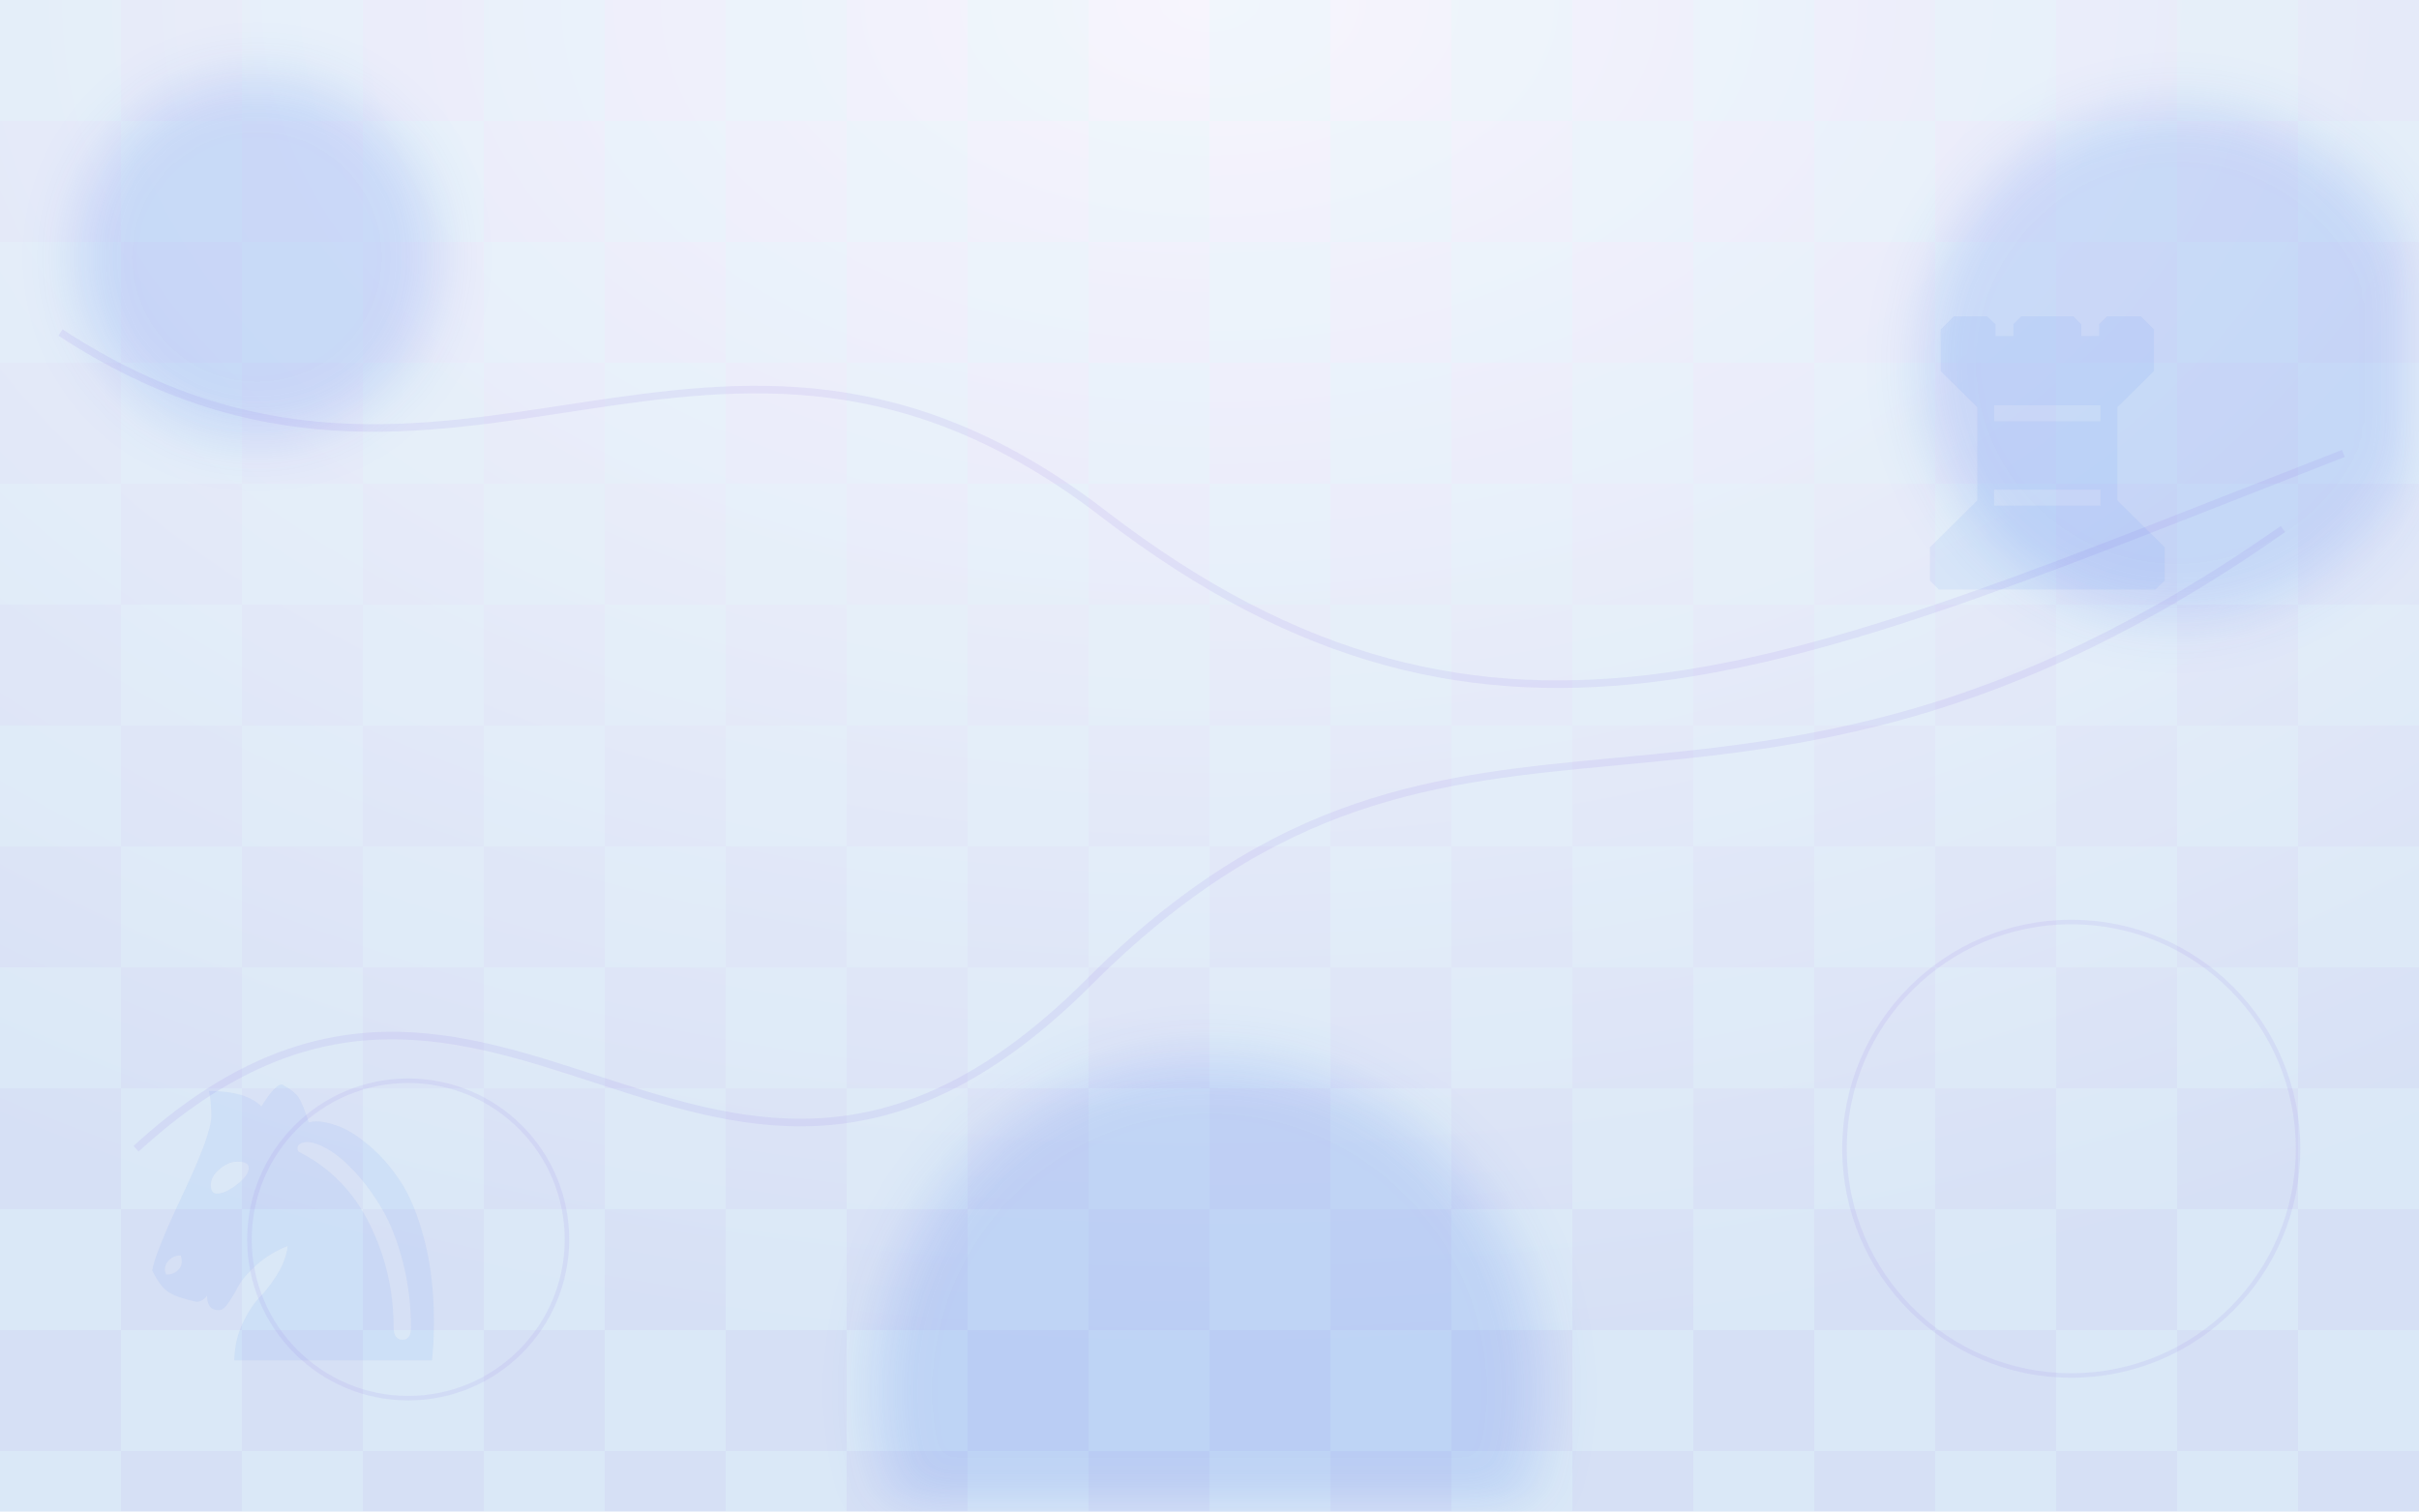
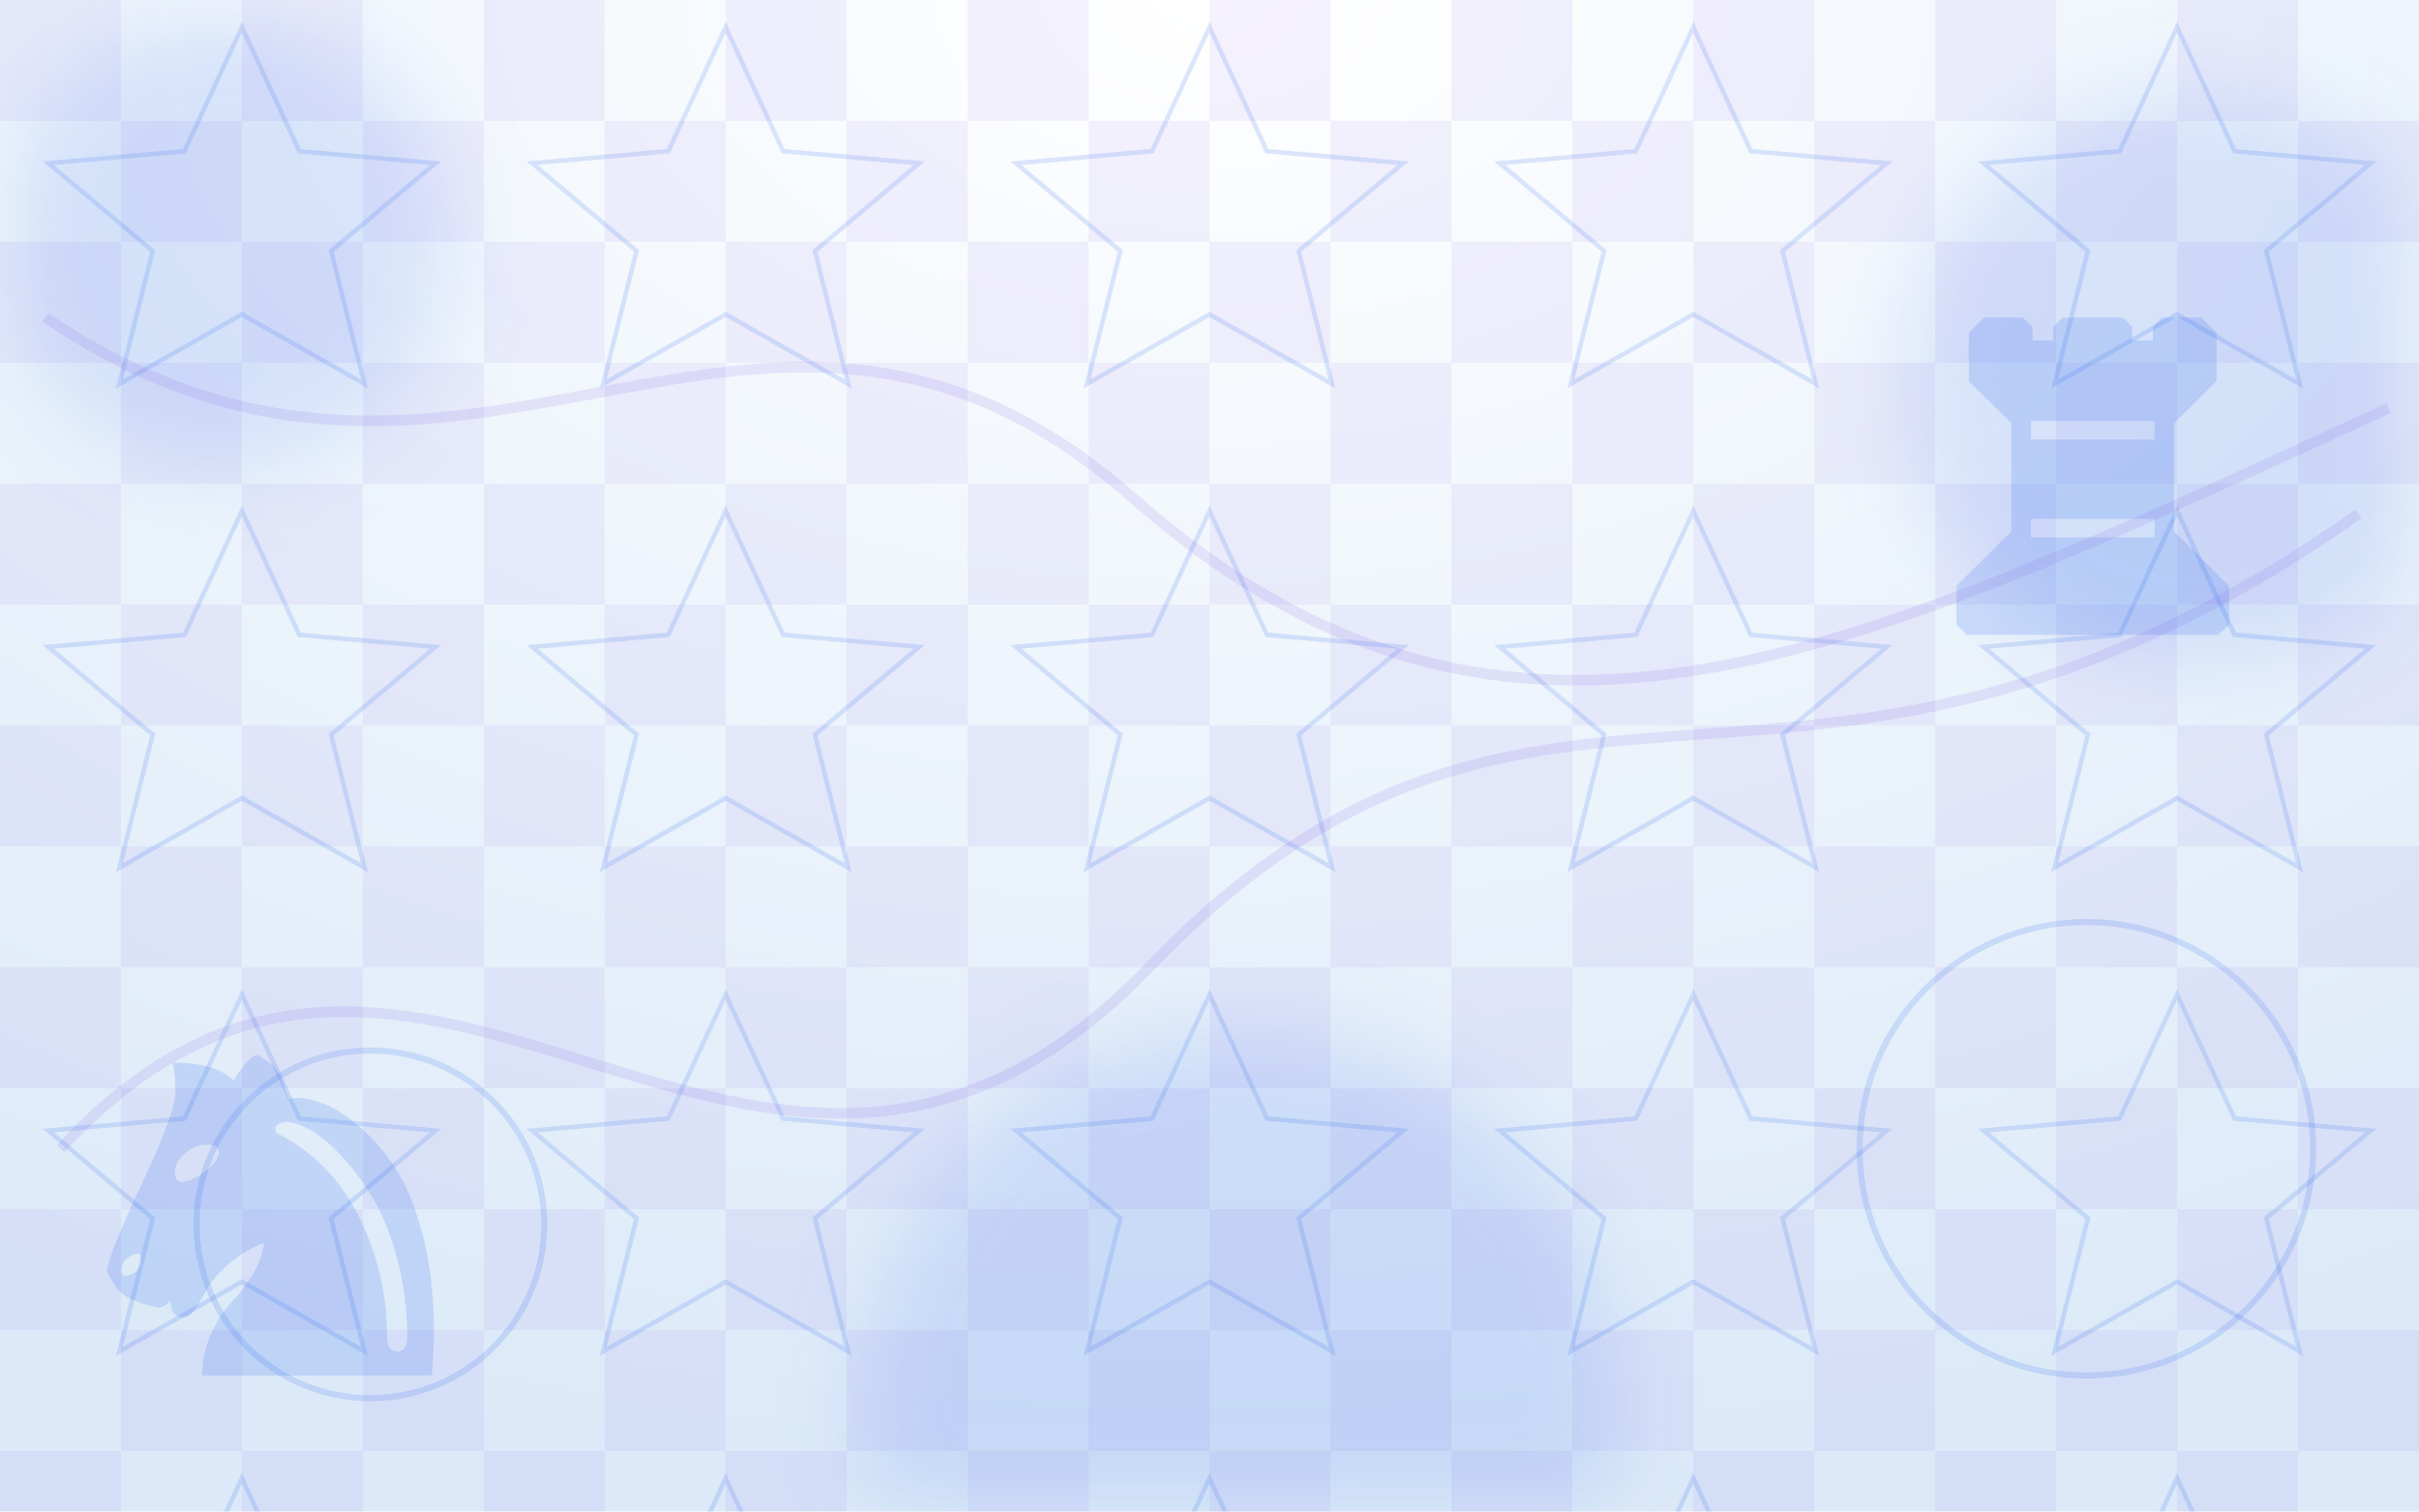
<svg xmlns="http://www.w3.org/2000/svg" viewBox="0 0 1600 1000">
  <defs>
-     <radialGradient id="g" cx="50%" cy="0%" r="90%">
+     <radialGradient id="bg" cx="50%" cy="0%" r="100%">
      <stop offset="0" stop-color="#ffffff" />
-       <stop offset="1" stop-color="#dce9f7" />
+       <stop offset="1" stop-color="#dbe9f8" />
    </radialGradient>
-     <pattern id="p" width="160" height="160" patternUnits="userSpaceOnUse">
-       <path d="M0 0h80v80H0zM80 80h80v80H80z" fill="#d7e5f5" opacity=".34" />
-       <path d="M80 0h80v80H80zM0 80h80v80H0z" fill="#7c5ce3" opacity=".06" />
+     <pattern id="grid" width="160" height="160" patternUnits="userSpaceOnUse">
+       <path d="M0 0h80v80H0zM80 80h80v80H80z" fill="#7c5ce3" opacity=".08" />
    </pattern>
-     <filter id="s">
-       <feGaussianBlur stdDeviation="18" />
+     <pattern id="mini" width="320" height="320" patternUnits="userSpaceOnUse">
+       <path d="M160 18l38 82 90 8-69 58 22 88-81-46-81 46 22-88-69-58 90-8z" fill="none" stroke="#2563eb" stroke-width="3" opacity=".16" />
+     </pattern>
+     <filter id="blur">
+       <feGaussianBlur stdDeviation="28" />
    </filter>
  </defs>
-   <rect width="1600" height="1000" fill="url(#g)" />
-   <rect width="1600" height="1000" fill="url(#p)" />
-   <g opacity=".16" filter="url(#s)" fill="#2563eb">
-     <circle cx="170" cy="170" r="120" />
-     <circle cx="1440" cy="240" r="170" />
-     <circle cx="800" cy="920" r="220" />
+   <rect width="1600" height="1000" fill="url(#bg)" />
+   <rect width="1600" height="1000" fill="url(#grid)" />
+   <rect width="1600" height="1000" fill="url(#mini)" />
+   <g fill="#2563eb" opacity=".13" filter="url(#blur)">
+     <circle cx="150" cy="160" r="150" />
+     <circle cx="1450" cy="250" r="190" />
+     <circle cx="820" cy="930" r="250" />
  </g>
-   <g fill="none" stroke="#7c5ce3" opacity=".10" stroke-width="5">
-     <path d="M90 760C330 540 470 900 720 650s420-40 790-300" />
-     <path d="M40 220c260 170 430-80 690 120s460 100 820-40" />
+   <g fill="#2563eb" opacity=".17" font-family="Georgia,serif" font-size="360">
+     <text x="35" y="910">♞</text>
+     <text x="1240" y="420">♜</text>
  </g>
-   <g fill="#2563eb" opacity=".07" font-family="Georgia,serif" font-size="310">
-     <text x="70" y="900">♞</text>
-     <text x="1230" y="390">♜</text>
+   <g fill="none" stroke="#7c5ce3" stroke-width="7" opacity=".14">
+     <path d="M40 760C280 500 500 910 760 640s430-40 800-300" />
+     <path d="M30 210c280 190 470-100 720 120s480 100 830-60" />
  </g>
-   <g fill="none" stroke="#7c5ce3" opacity=".09" stroke-width="3">
-     <circle cx="270" cy="820" r="105" />
-     <circle cx="1370" cy="760" r="150" />
+   <g fill="none" stroke="#2563eb" stroke-width="4" opacity=".16">
+     <circle cx="245" cy="810" r="115" />
+     <circle cx="1380" cy="760" r="150" />
  </g>
</svg>
